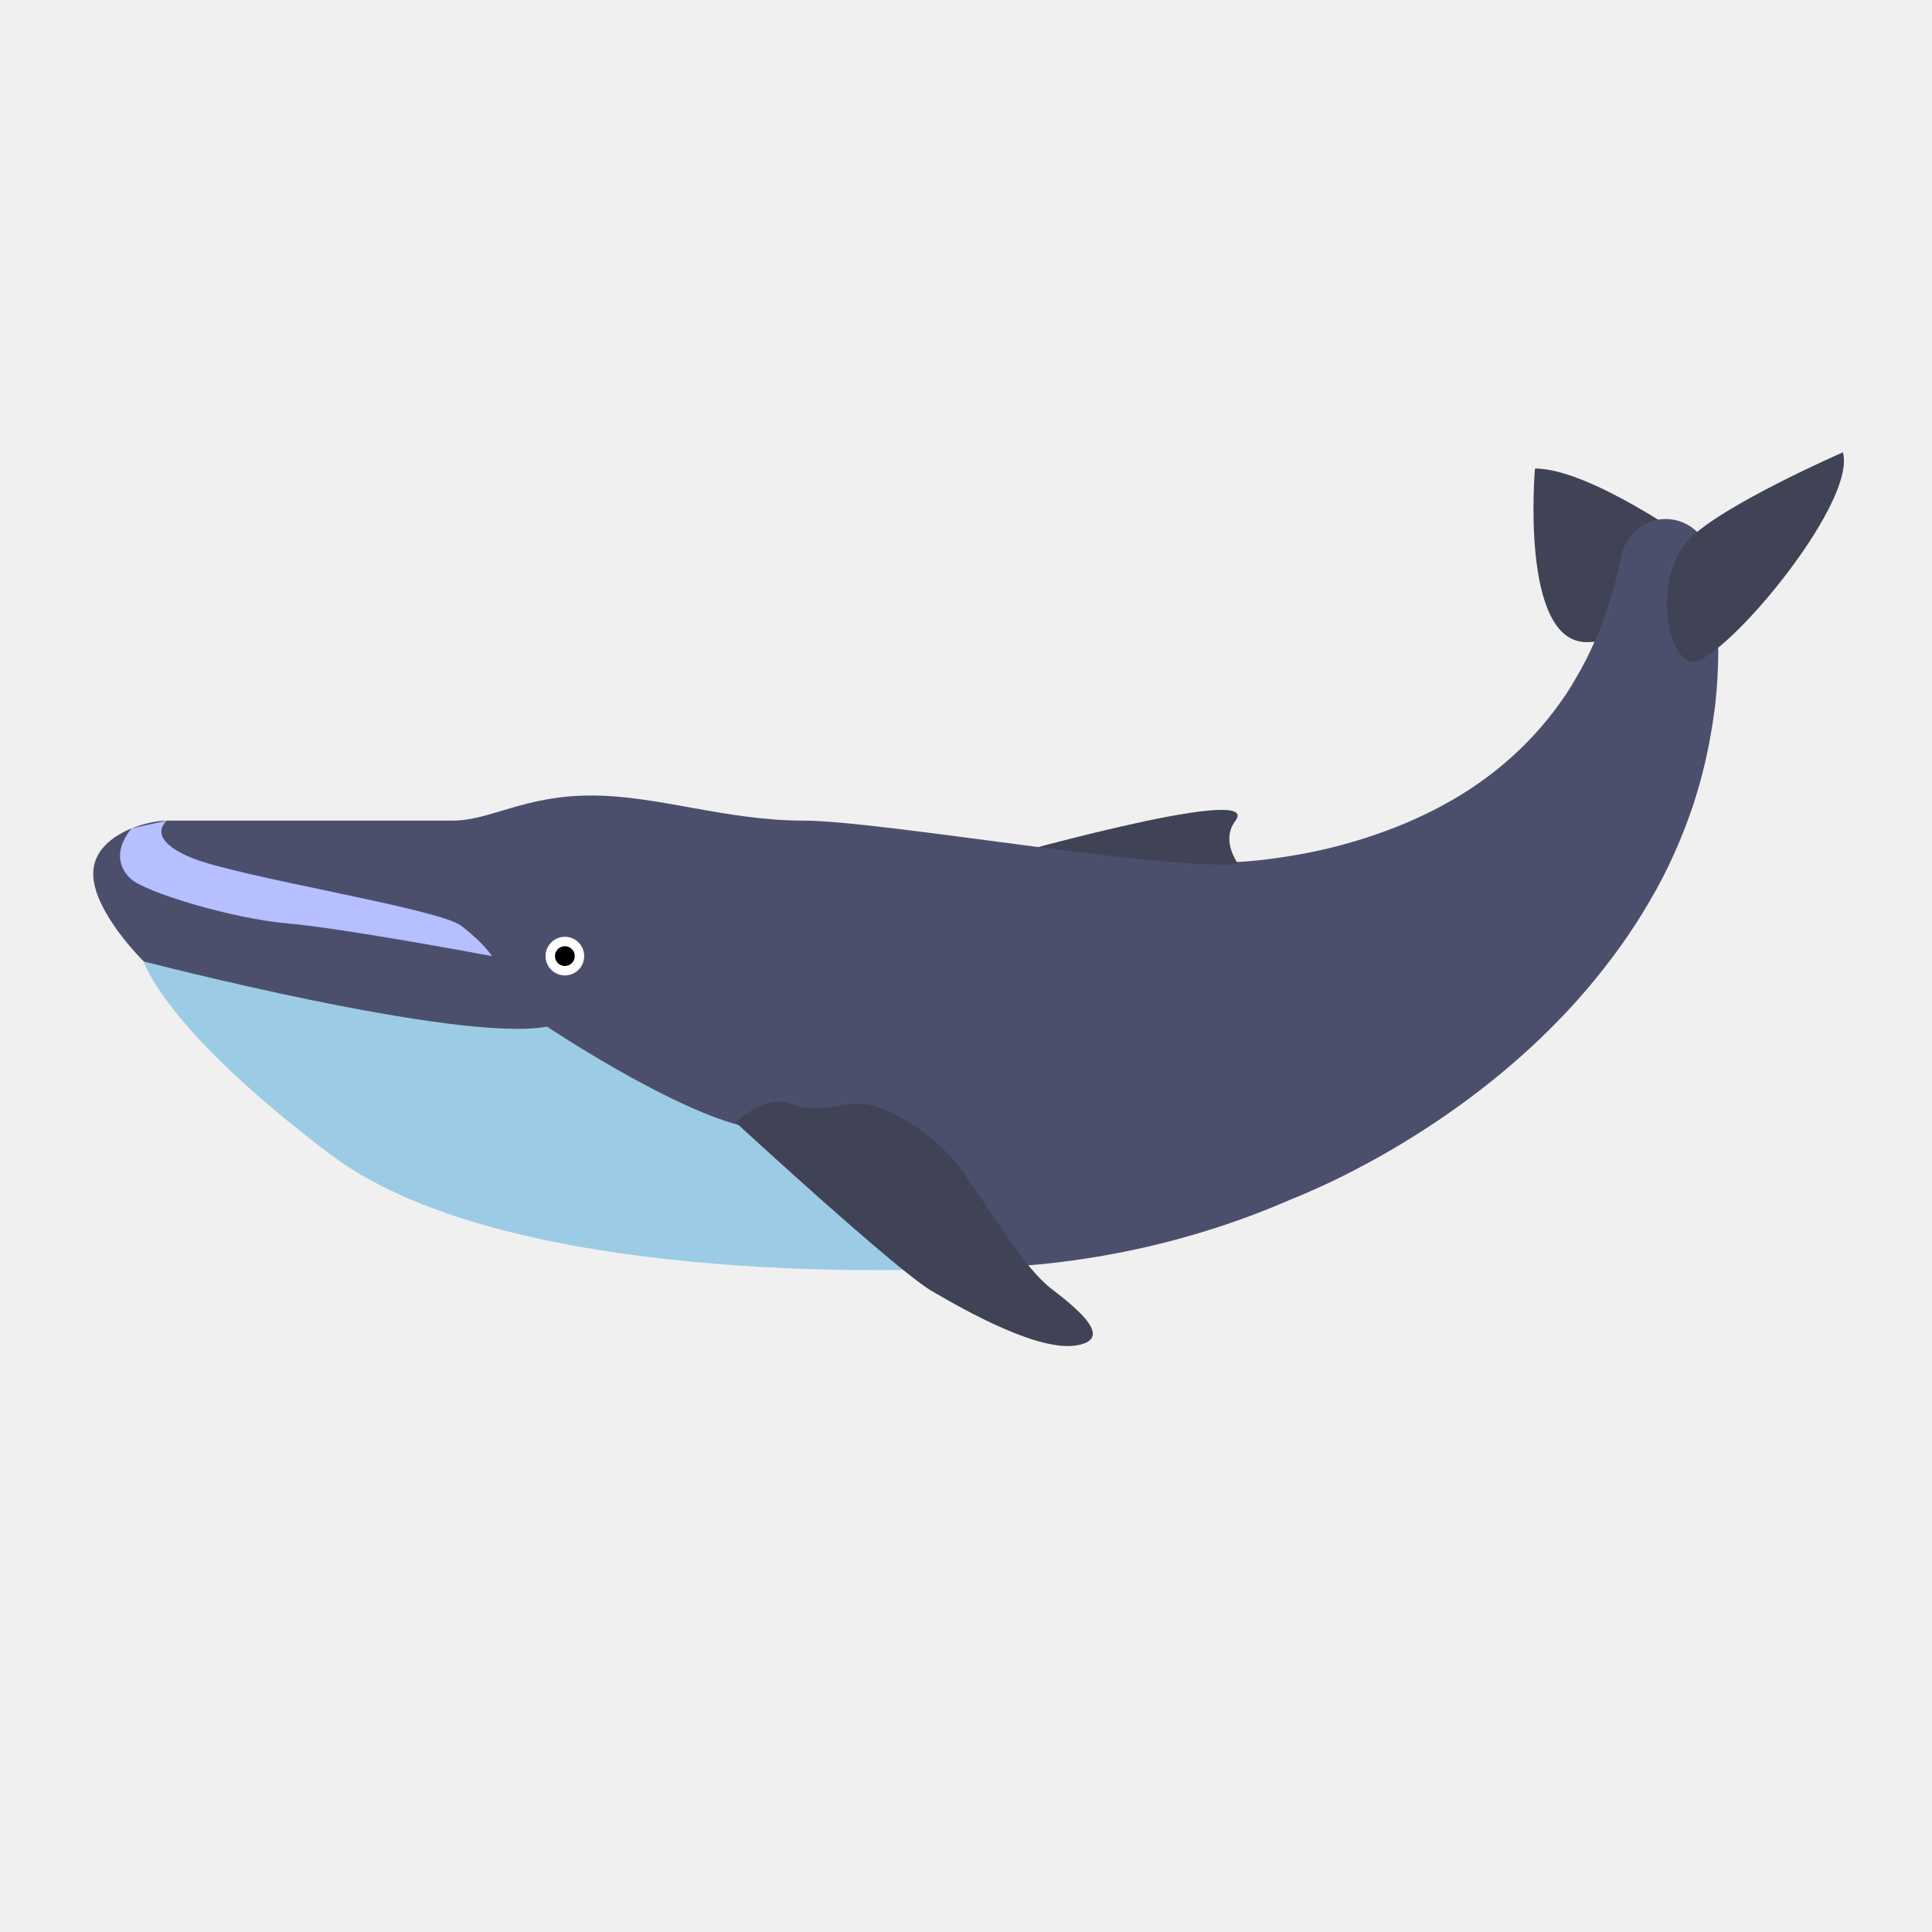
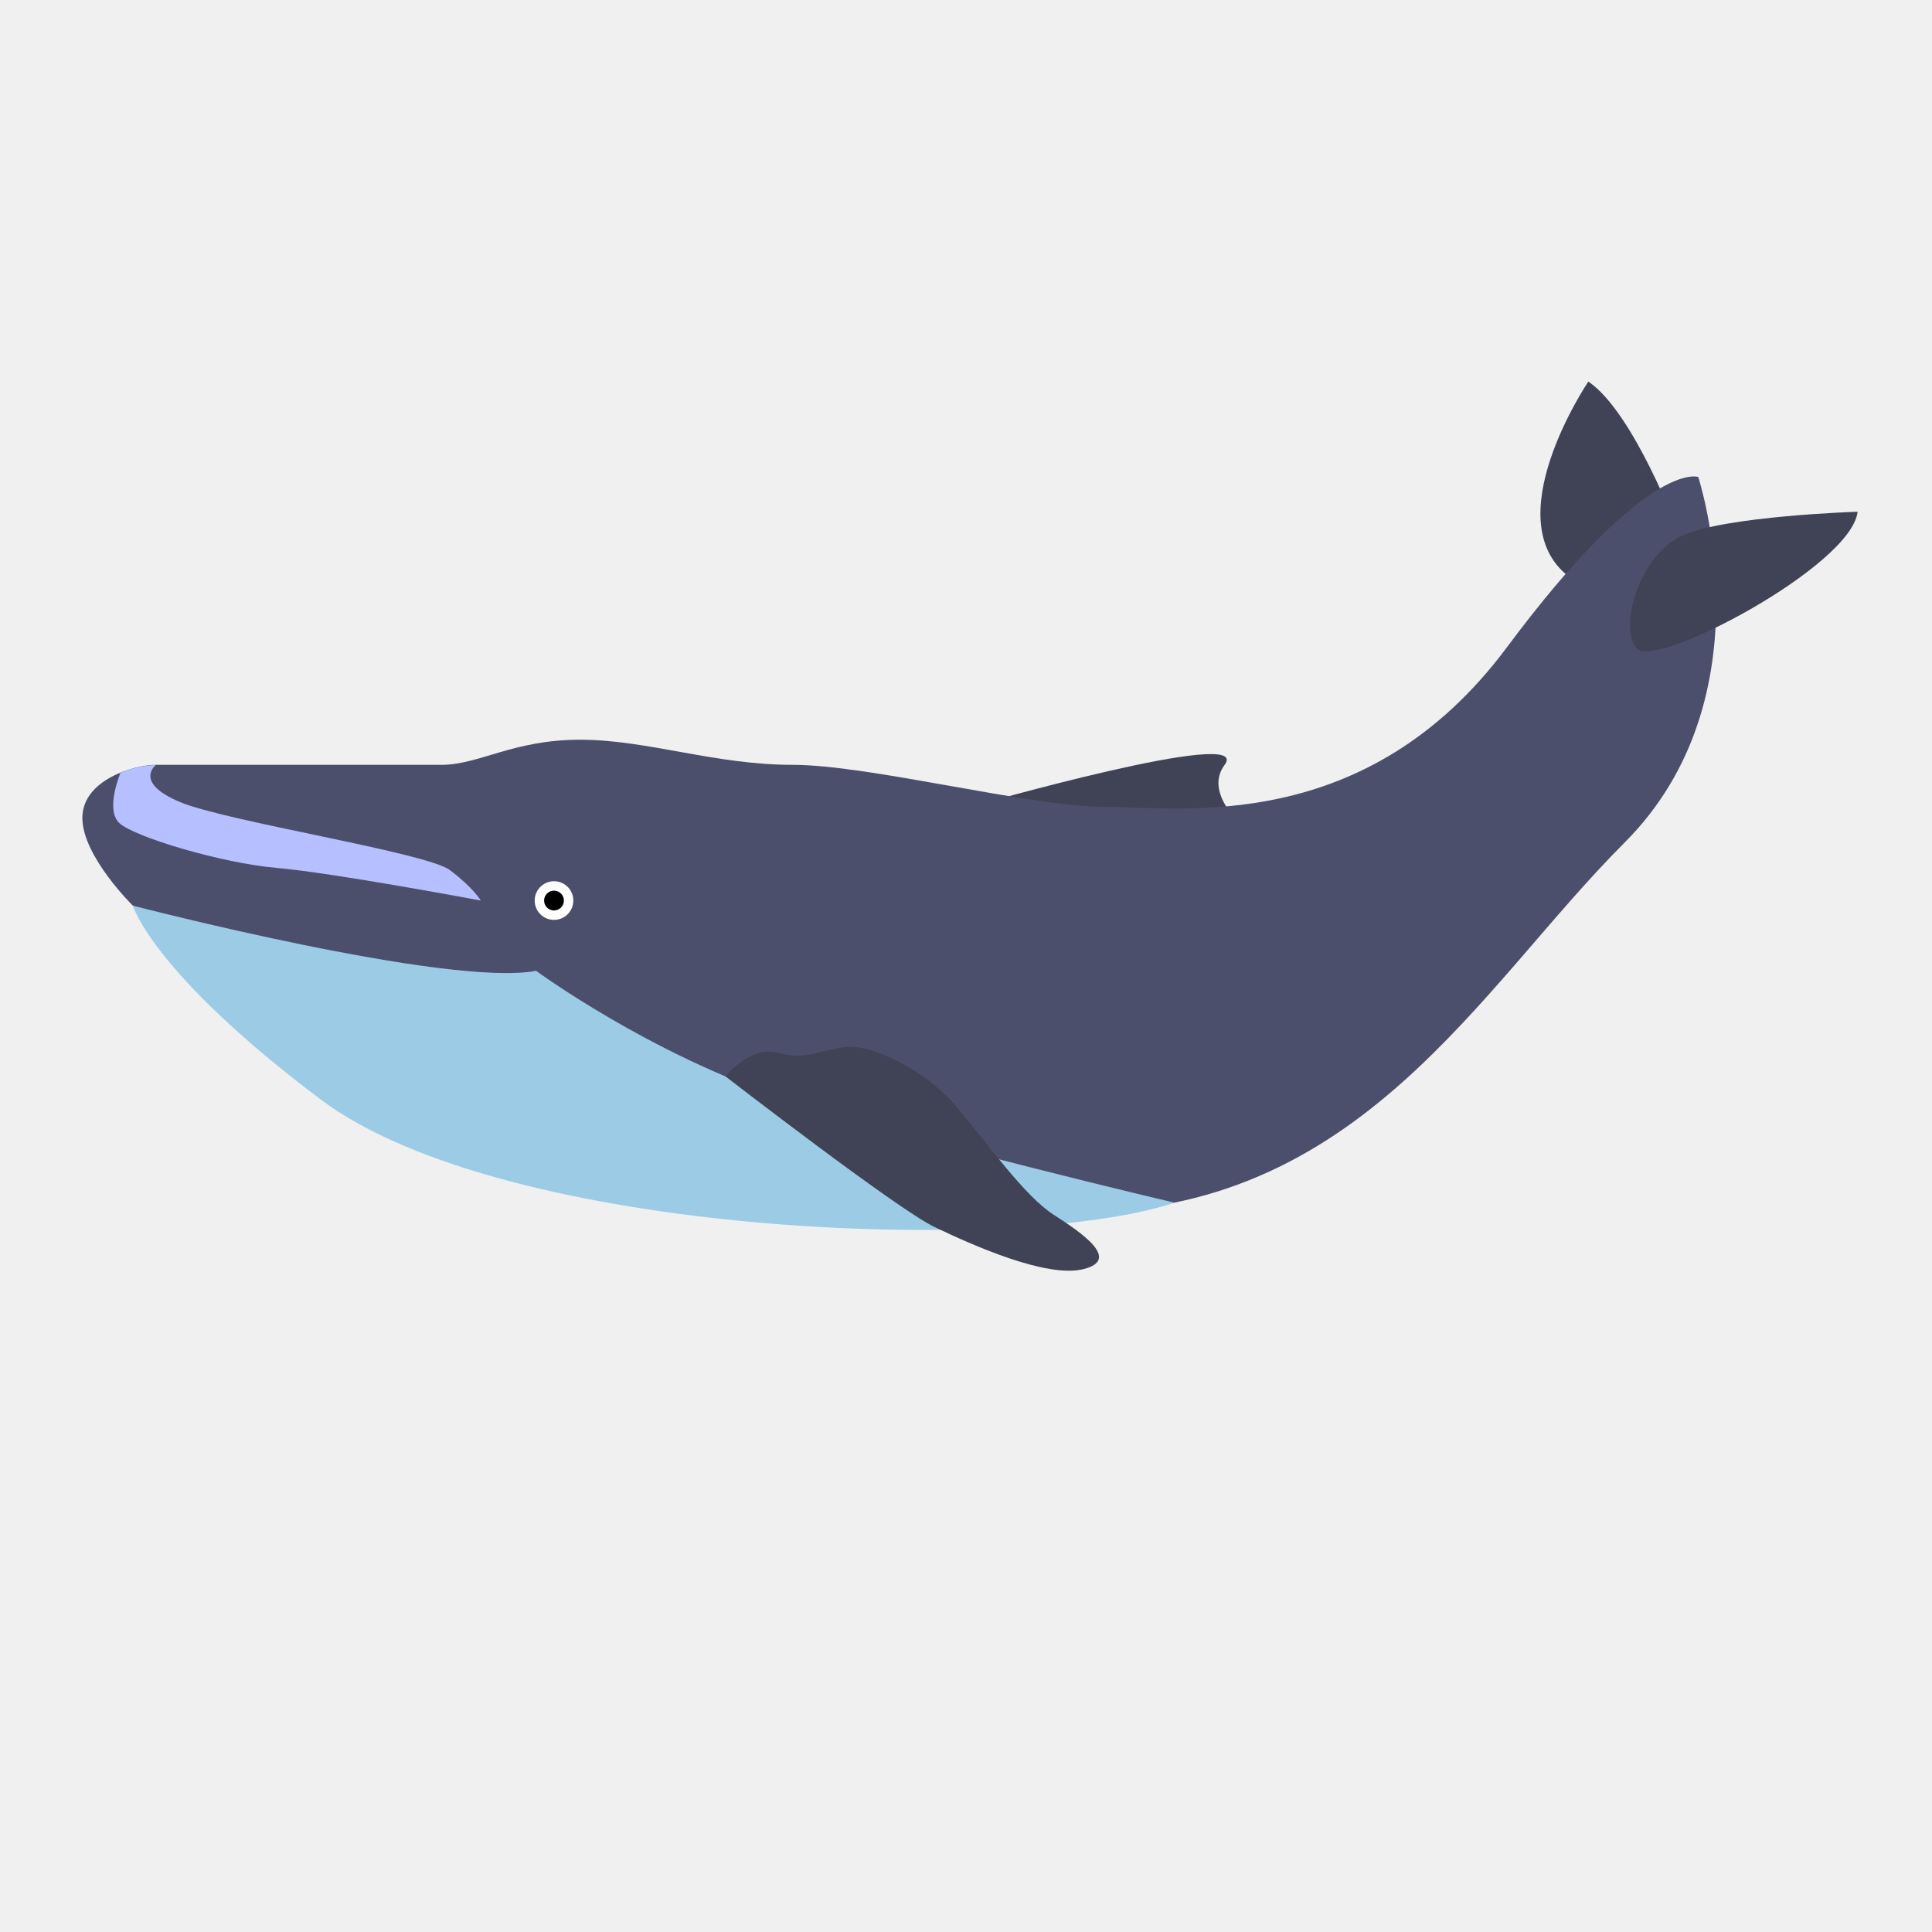
<svg xmlns="http://www.w3.org/2000/svg" version="1.1" id="Ebene_1" x="0px" y="0px" viewBox="0 0 800 800" style="enable-background:new 0 0 800 800;" xml:space="preserve">
  <style type="text/css">
	.st0{fill:#404355;}
	.st1{fill:#4C4F6C;}
	.st2{fill:#9CCBE5;}
	.st3{fill:#FFFFFF;}
	.st4{fill:#B6BFFF;}
</style>
-   <path class="st0" d="M635.6,194c0,0-6.3,71.6,21.2,71.9c27.5,0.3,44.2-41.2,44.2-41.2S658.2,194,635.6,194z" />
-   <g>
-     <path class="st1" d="M500,356.5l-0.4,0.1l0,0c0,0-0.1,0.1-0.1,0.1l0.1,0.1c0.1,0,0.3,0.1,0.5,0.1c0.4,0.1,0.8,0.1,1.2,0.1   c0.9,0.1,1.9,0.1,3,0.1c2.1,0,4.3,0,6.6-0.1c4.6-0.2,9.3-0.6,14-1.2c9.4-1.2,19-2.9,28.3-5.3c18.6-4.8,36.5-11.9,52.6-21.9   c16-10,30.3-23.1,41.6-39.6c1.5-2,2.7-4.2,4.1-6.4l1.9-3.3l1-1.7l0.9-1.7c2.5-4.5,4.6-9.3,6.7-14.2c4-9.8,7.1-20.4,9.4-31.3   l0.1-0.6c2.1-10.1,12-16.6,22-14.5c7.7,1.6,13.3,7.8,14.6,15.1c2.2,12.9,3.4,26.3,3.4,40c-0.1,6.8-0.4,13.8-1.2,20.8l-0.3,2.6   l-0.4,2.6c-0.2,1.7-0.5,3.5-0.8,5.3c-0.6,3.5-1.2,7-2,10.5c-0.7,3.5-1.6,7-2.5,10.5c-0.5,1.7-1,3.5-1.5,5.2   c-0.5,1.7-1.1,3.5-1.6,5.2c-2.3,6.9-5,13.8-8,20.5c-3,6.7-6.4,13.3-10.2,19.7c-3.7,6.4-7.8,12.7-12.1,18.7   c-8.7,12.1-18.4,23.5-28.9,33.9c-10.5,10.5-21.8,20.1-33.6,28.9c-11.8,8.8-24.2,16.8-37.1,24.1c-6.5,3.6-13.1,7.1-20,10.4   c-3.4,1.6-6.9,3.2-10.6,4.8c-1.8,0.8-3.7,1.6-5.7,2.3c-1,0.4-2,0.8-3.1,1.2l-1.7,0.6l-1,0.3l-0.6,0.2l-0.3,0.1l-0.6,0.2   c-39.3,7.6-77.3-18.1-85-57.4S460.7,364.1,500,356.5z" />
-   </g>
-   <path class="st0" d="M406.3,357.2c0,0,117.5-33.7,105.3-17.4c-9.5,12.7,10.4,28.1,10.4,28.1L406.3,357.2z" />
-   <path class="st1" d="M69.1,339.8c0,0,102.7,0,118.3,0s29.6-10.4,57.4-10.4s55.7,10.4,87.9,10.4s149.8,21,180.3,17.9  c13.4-1.4,55.3,123.9,23.2,138.2c-40.3,18-88.6,29.2-137.8,29.2c-248.2,0-338.9-127-338.9-127s-20.9-20.5-20.9-36.3  C38.6,345.9,60.4,339.8,69.1,339.8z" />
-   <path class="st2" d="M59.5,398.1c0,0,130.5,33.9,167,27c0,0,49.6,33.1,80,40.9s78.7,17.8,78.7,17.8s16.2,16.2,11,41.4  c0,0-182.8,10.4-259-46.9C67.6,425.9,59.5,398.1,59.5,398.1z" />
-   <path class="st0" d="M304.8,464.9c0,0,66.1,60.9,80.9,69.6c14.8,8.7,44.4,25.2,60,22.6c15.7-2.6,0.9-14.8-10.4-23.5  c-11.3-8.7-24.5-31.3-36.2-47.9s-32.6-28.7-43-28.7s-17.4,4.4-28.7,0C316.2,452.8,304.8,464.9,304.8,464.9z" />
-   <circle class="st3" cx="233.9" cy="395.9" r="8" />
-   <circle cx="233.9" cy="395.9" r="4.1" />
-   <path class="st4" d="M69.1,339.8c0,0-9.4,7.2,10,15.3c19.3,8.1,102.3,21,111.8,28.2c9.6,7.3,12.8,12.6,12.8,12.6  s-61.2-11.5-84.4-13.5s-59.6-13-65.4-18.7c-5.8-5.7-5.6-13.1,0.6-20.7" />
-   <path class="st0" d="M763.1,187.3c0,0-49.7,21.7-63.6,35.9s-10.6,46.1,0,50.7S769.2,209.1,763.1,187.3z" />
+   <path class="st0" d="M657.7,158c0,0-39.7,58.7-6.8,81.7c22.5,15.8,43.9-19.8,43.9-19.8S676.4,170.6,657.7,158z" />
+   <path class="st0" d="M401.8,334.1c0,0,117.5-33.7,105.3-17.4c-9.5,12.7,10.4,28.1,10.4,28.1L401.8,334.1z" />
+   <path class="st1" d="M64.5,316.7c0,0,102.7,0,118.3,0s29.6-10.4,57.4-10.4s55.7,10.4,87.9,10.4s98.3,17.4,129.6,17.4  S565.7,346.3,624,268c58.3-78.3,79.2-70.5,79.2-70.5s30,90.9-30.5,151.4S563.1,502.9,443.9,502C324.7,501.2,55,375,55,375  s-20.9-20.5-20.9-36.3C34.1,322.8,55.8,316.7,64.5,316.7z" />
+   <path class="st2" d="M55,375c0,0,130.5,33.9,167,27c0,0,47.1,34.6,102.8,52.9S486.3,498,486.3,498c-64.5,21.7-277.4,14.5-353.6-42.8  C63.1,402.9,55,375,55,375z" />
+   <circle class="st3" cx="229.4" cy="372.9" r="8" />
+   <circle cx="229.4" cy="372.9" r="4.1" />
+   <path class="st4" d="M49.9,320c0,0-6.4,15-0.6,20.7c5.8,5.7,42.2,16.7,65.4,18.7s84.4,13.5,84.4,13.5s-3.2-5.4-12.8-12.6  c-9.6-7.3-92.5-20.1-111.8-28.2c-19.3-8.1-10-15.3-10-15.3S57.8,316.6,49.9,320z" />
+   <path class="st0" d="M769.2,211.9c0,0-54.3,1.7-72.4,9.8c-18.1,8-27,38.9-18.8,47C686.2,276.8,766.7,234.3,769.2,211.9z" />
+   <path class="st0" d="M300.4,445.7c0,0,71.1,55,86.6,62.4c15.5,7.4,46.4,21.3,61.7,17.4c15.4-3.9-0.4-14.8-12.4-22.5  c-12-7.7-27.1-29.1-40.1-44.6c-13.1-15.5-34.9-25.8-45.3-24.9c-10.4,0.9-17,5.8-28.6,2.5S300.4,445.7,300.4,445.7z" />
</svg>
